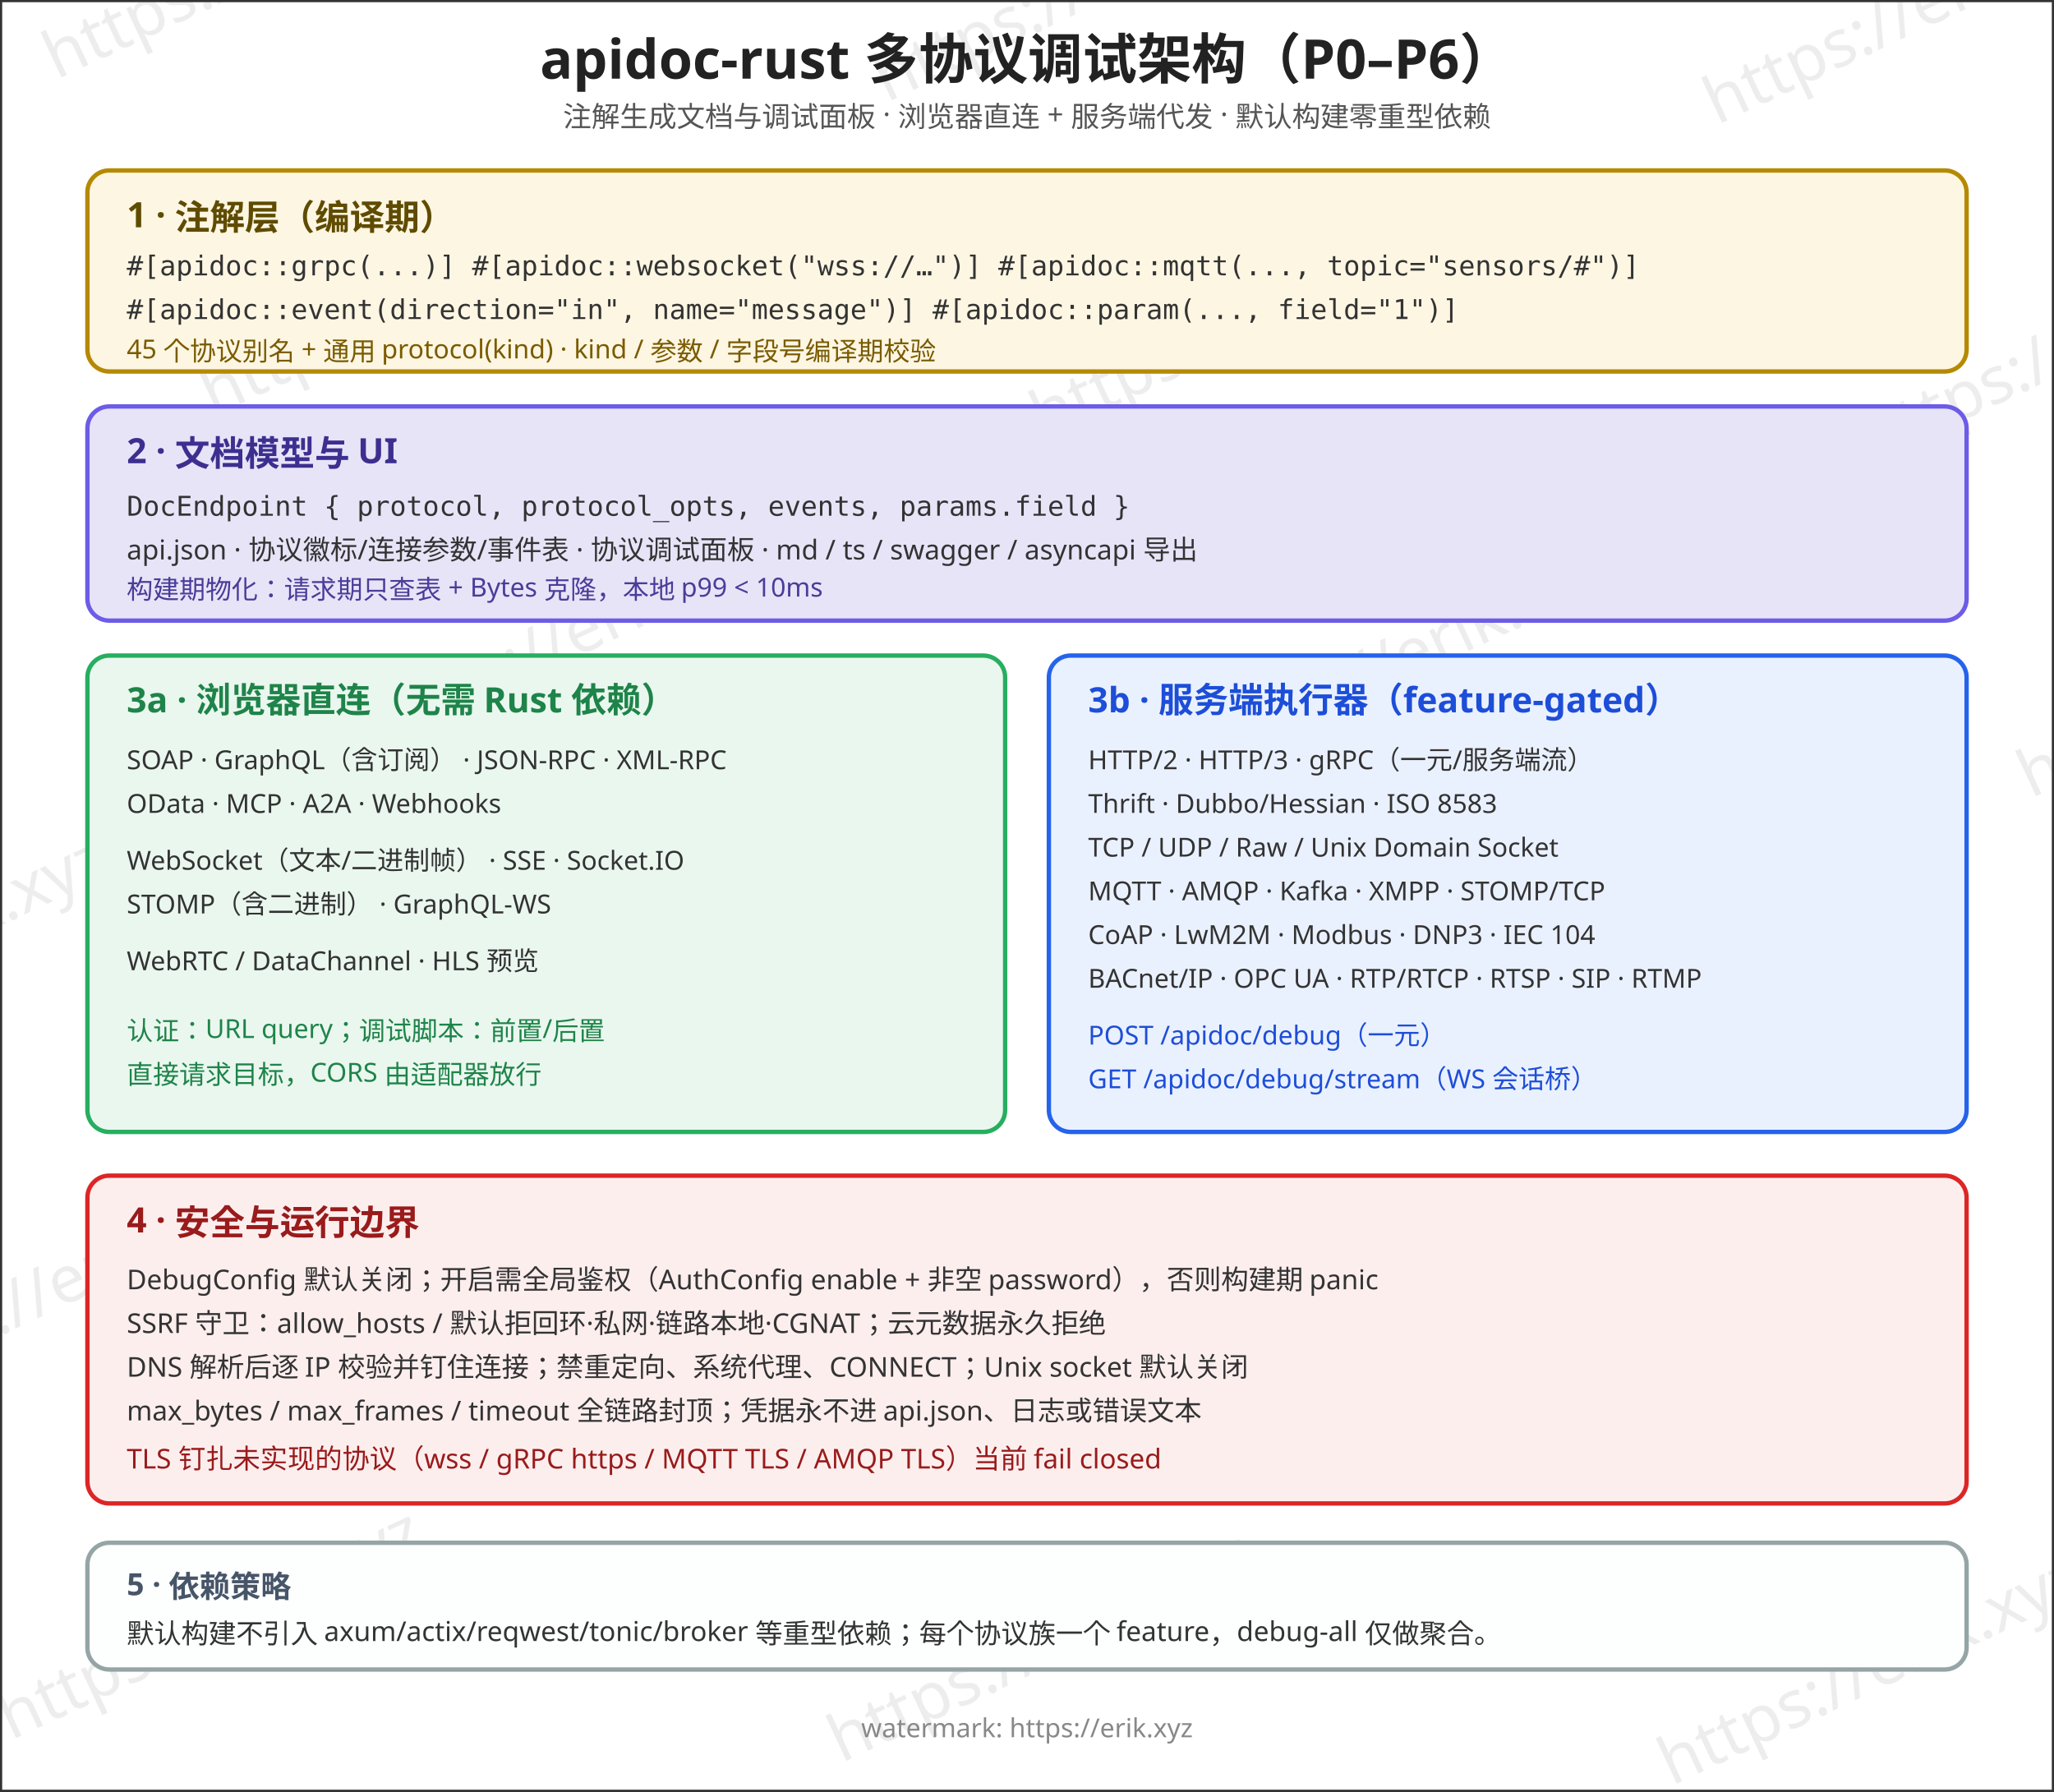
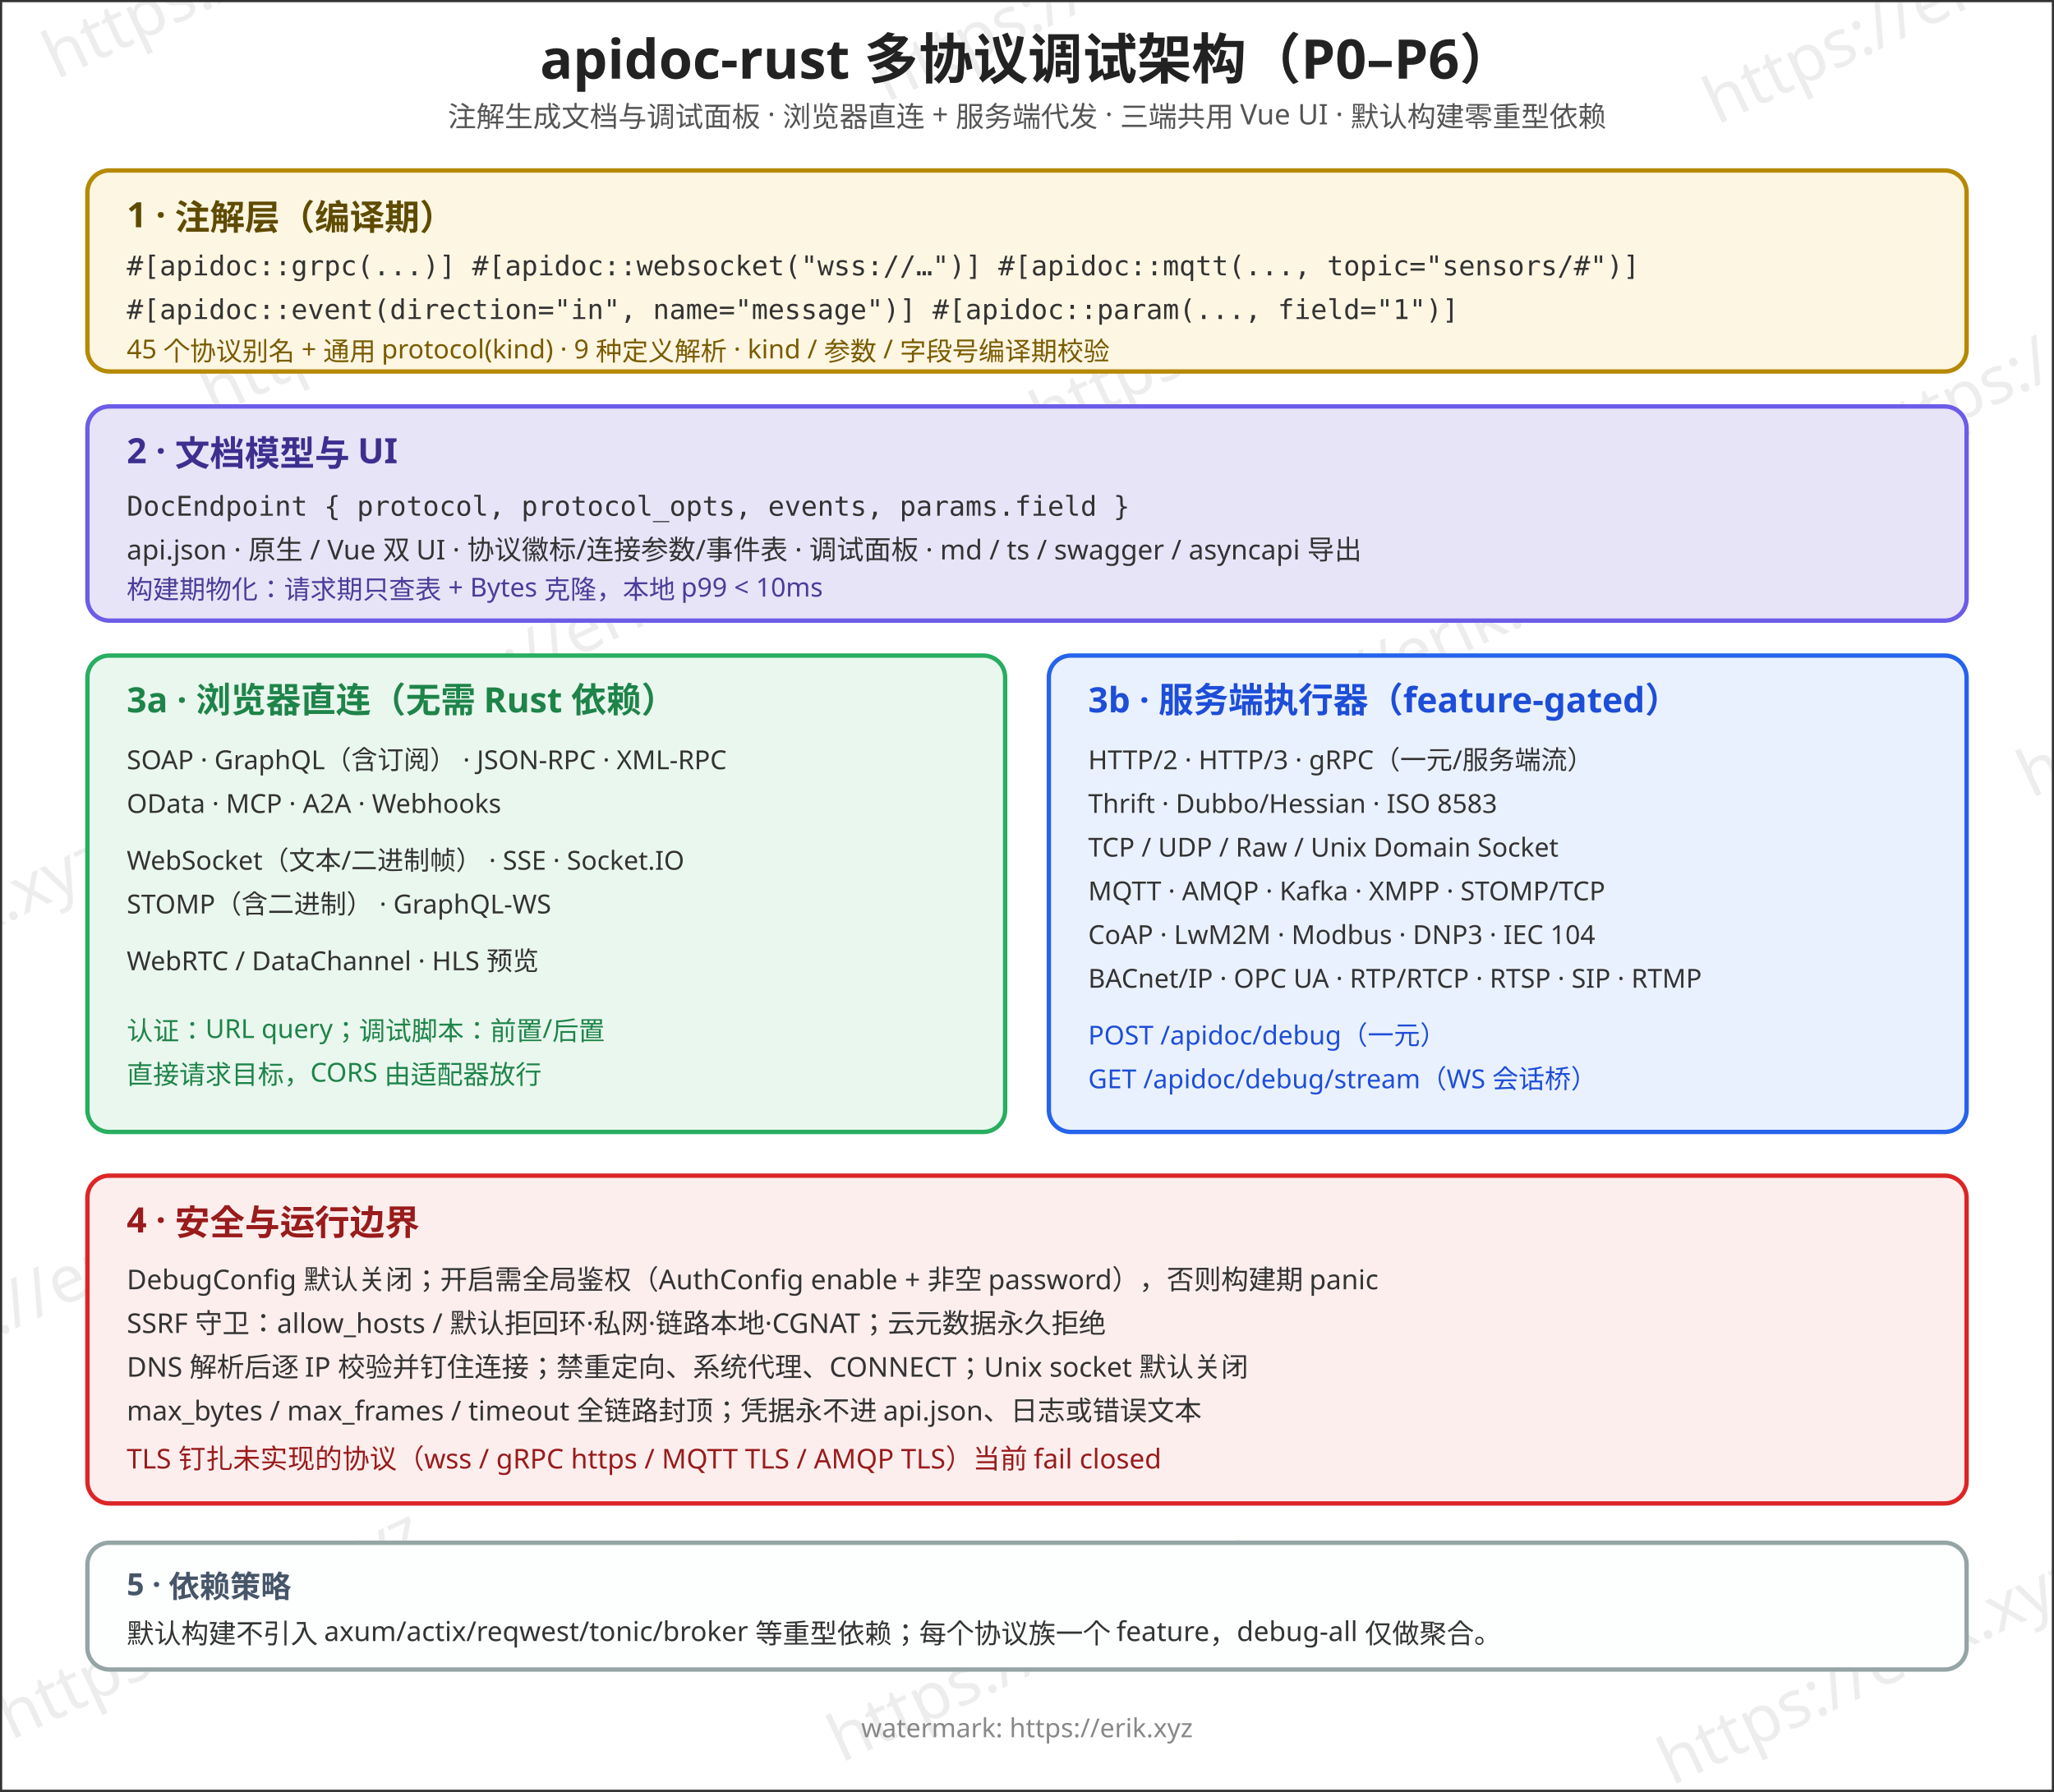
<svg xmlns="http://www.w3.org/2000/svg" viewBox="0 0 940 820" font-family="sans-serif">
  <defs>
    <pattern id="wm" width="340" height="170" patternUnits="userSpaceOnUse" patternTransform="rotate(-25)">
      <text x="8" y="44" font-size="30" fill="#888888" opacity="0.15">https://erik.xyz</text>
    </pattern>
    <marker id="arrow" markerWidth="10" markerHeight="10" refX="8" refY="3" orient="auto">
      <path d="M0,0 L0,6 L9,3 z" fill="#555" />
    </marker>
  </defs>
  <rect width="940" height="820" fill="url(#wm)" />
  <rect x="0" y="0" width="940" height="820" fill="none" stroke="#333" stroke-width="2" />
  <text x="470" y="36" text-anchor="middle" font-size="25" font-weight="bold" fill="#222">apidoc-rust 多协议调试架构（P0–P6）</text>
-   <text x="470" y="58" text-anchor="middle" font-size="13" fill="#555">注解生成文档与调试面板 · 浏览器直连 + 服务端代发 · 默认构建零重型依赖</text>
+   <text x="470" y="58" text-anchor="middle" font-size="13" fill="#555">注解生成文档与调试面板 · 浏览器直连 + 服务端代发 · 三端共用 Vue UI · 默认构建零重型依赖</text>
  <rect x="40" y="78" width="860" height="92" rx="10" fill="#fdf6e3" stroke="#b58900" stroke-width="2" />
  <text x="58" y="104" font-size="16" font-weight="bold" fill="#5f4b00">1 · 注解层（编译期）</text>
  <text x="58" y="126" font-size="12.5" font-family="monospace" fill="#333">#[apidoc::grpc(...)]  #[apidoc::websocket("wss://…")]  #[apidoc::mqtt(..., topic="sensors/#")]</text>
  <text x="58" y="146" font-size="12.5" font-family="monospace" fill="#333">#[apidoc::event(direction="in", name="message")]  #[apidoc::param(..., field="1")]</text>
-   <text x="58" y="164" font-size="12" fill="#7a5b00">45 个协议别名 + 通用 protocol(kind) · kind / 参数 / 字段号编译期校验</text>
+   <text x="58" y="164" font-size="12" fill="#7a5b00">45 个协议别名 + 通用 protocol(kind) · 9 种定义解析 · kind / 参数 / 字段号编译期校验</text>
  <rect x="40" y="186" width="860" height="98" rx="10" fill="#e8e4f8" stroke="#6c5ce7" stroke-width="2" />
  <text x="58" y="212" font-size="16" font-weight="bold" fill="#3d2f8f">2 · 文档模型与 UI</text>
  <text x="58" y="236" font-size="12.5" font-family="monospace" fill="#333">DocEndpoint { protocol, protocol_opts, events, params.field }</text>
-   <text x="58" y="256" font-size="12.5" fill="#333">api.json · 协议徽标/连接参数/事件表 · 协议调试面板 · md / ts / swagger / asyncapi 导出</text>
+   <text x="58" y="256" font-size="12.5" fill="#333">api.json · 原生 / Vue 双 UI · 协议徽标/连接参数/事件表 · 调试面板 · md / ts / swagger / asyncapi 导出</text>
  <text x="58" y="274" font-size="12" fill="#4a3d99">构建期物化：请求期只查表 + Bytes 克隆，本地 p99 &lt; 10ms</text>
  <rect x="40" y="300" width="420" height="218" rx="10" fill="#eaf7ef" stroke="#27ae60" stroke-width="2" />
  <text x="58" y="326" font-size="16" font-weight="bold" fill="#1e8449">3a · 浏览器直连（无需 Rust 依赖）</text>
  <text x="58" y="352" font-size="12" fill="#333">SOAP · GraphQL（含订阅） · JSON-RPC · XML-RPC</text>
  <text x="58" y="372" font-size="12" fill="#333">OData · MCP · A2A · Webhooks</text>
  <text x="58" y="398" font-size="12" fill="#333">WebSocket（文本/二进制帧） · SSE · Socket.IO</text>
  <text x="58" y="418" font-size="12" fill="#333">STOMP（含二进制） · GraphQL-WS</text>
  <text x="58" y="444" font-size="12" fill="#333">WebRTC / DataChannel · HLS 预览</text>
  <text x="58" y="476" font-size="12" fill="#1e8449">认证：URL query；调试脚本：前置/后置</text>
  <text x="58" y="496" font-size="12" fill="#1e8449">直接请求目标，CORS 由适配器放行</text>
  <rect x="480" y="300" width="420" height="218" rx="10" fill="#eaf1fe" stroke="#2563eb" stroke-width="2" />
  <text x="498" y="326" font-size="16" font-weight="bold" fill="#1d4ed8">3b · 服务端执行器（feature-gated）</text>
  <text x="498" y="352" font-size="12" fill="#333">HTTP/2 · HTTP/3 · gRPC（一元/服务端流）</text>
  <text x="498" y="372" font-size="12" fill="#333">Thrift · Dubbo/Hessian · ISO 8583</text>
  <text x="498" y="392" font-size="12" fill="#333">TCP / UDP / Raw / Unix Domain Socket</text>
  <text x="498" y="412" font-size="12" fill="#333">MQTT · AMQP · Kafka · XMPP · STOMP/TCP</text>
  <text x="498" y="432" font-size="12" fill="#333">CoAP · LwM2M · Modbus · DNP3 · IEC 104</text>
  <text x="498" y="452" font-size="12" fill="#333">BACnet/IP · OPC UA · RTP/RTCP · RTSP · SIP · RTMP</text>
  <text x="498" y="478" font-size="12" fill="#1d4ed8">POST /apidoc/debug（一元）</text>
  <text x="498" y="498" font-size="12" fill="#1d4ed8">GET /apidoc/debug/stream（WS 会话桥）</text>
  <rect x="40" y="538" width="860" height="150" rx="10" fill="#fdeeee" stroke="#dc2626" stroke-width="2" />
  <text x="58" y="564" font-size="16" font-weight="bold" fill="#991b1b">4 · 安全与运行边界</text>
  <text x="58" y="590" font-size="12.5" fill="#333">DebugConfig 默认关闭；开启需全局鉴权（AuthConfig enable + 非空 password），否则构建期 panic</text>
  <text x="58" y="610" font-size="12.5" fill="#333">SSRF 守卫：allow_hosts / 默认拒回环·私网·链路本地·CGNAT；云元数据永久拒绝</text>
  <text x="58" y="630" font-size="12.5" fill="#333">DNS 解析后逐 IP 校验并钉住连接；禁重定向、系统代理、CONNECT；Unix socket 默认关闭</text>
  <text x="58" y="650" font-size="12.5" fill="#333">max_bytes / max_frames / timeout 全链路封顶；凭据永不进 api.json、日志或错误文本</text>
  <text x="58" y="672" font-size="12.5" fill="#991b1b">TLS 钉扎未实现的协议（wss / gRPC https / MQTT TLS / AMQP TLS）当前 fail closed</text>
  <rect x="40" y="706" width="860" height="58" rx="10" fill="#fdfefe" stroke="#95a5a6" stroke-width="2" />
  <text x="58" y="730" font-size="14" font-weight="bold" fill="#475569">5 · 依赖策略</text>
  <text x="58" y="752" font-size="12.5" fill="#333">默认构建不引入 axum/actix/reqwest/tonic/broker 等重型依赖；每个协议族一个 feature，debug-all 仅做聚合。</text>
  <text x="470" y="795" text-anchor="middle" font-size="12" fill="#888">watermark: https://erik.xyz</text>
</svg>
